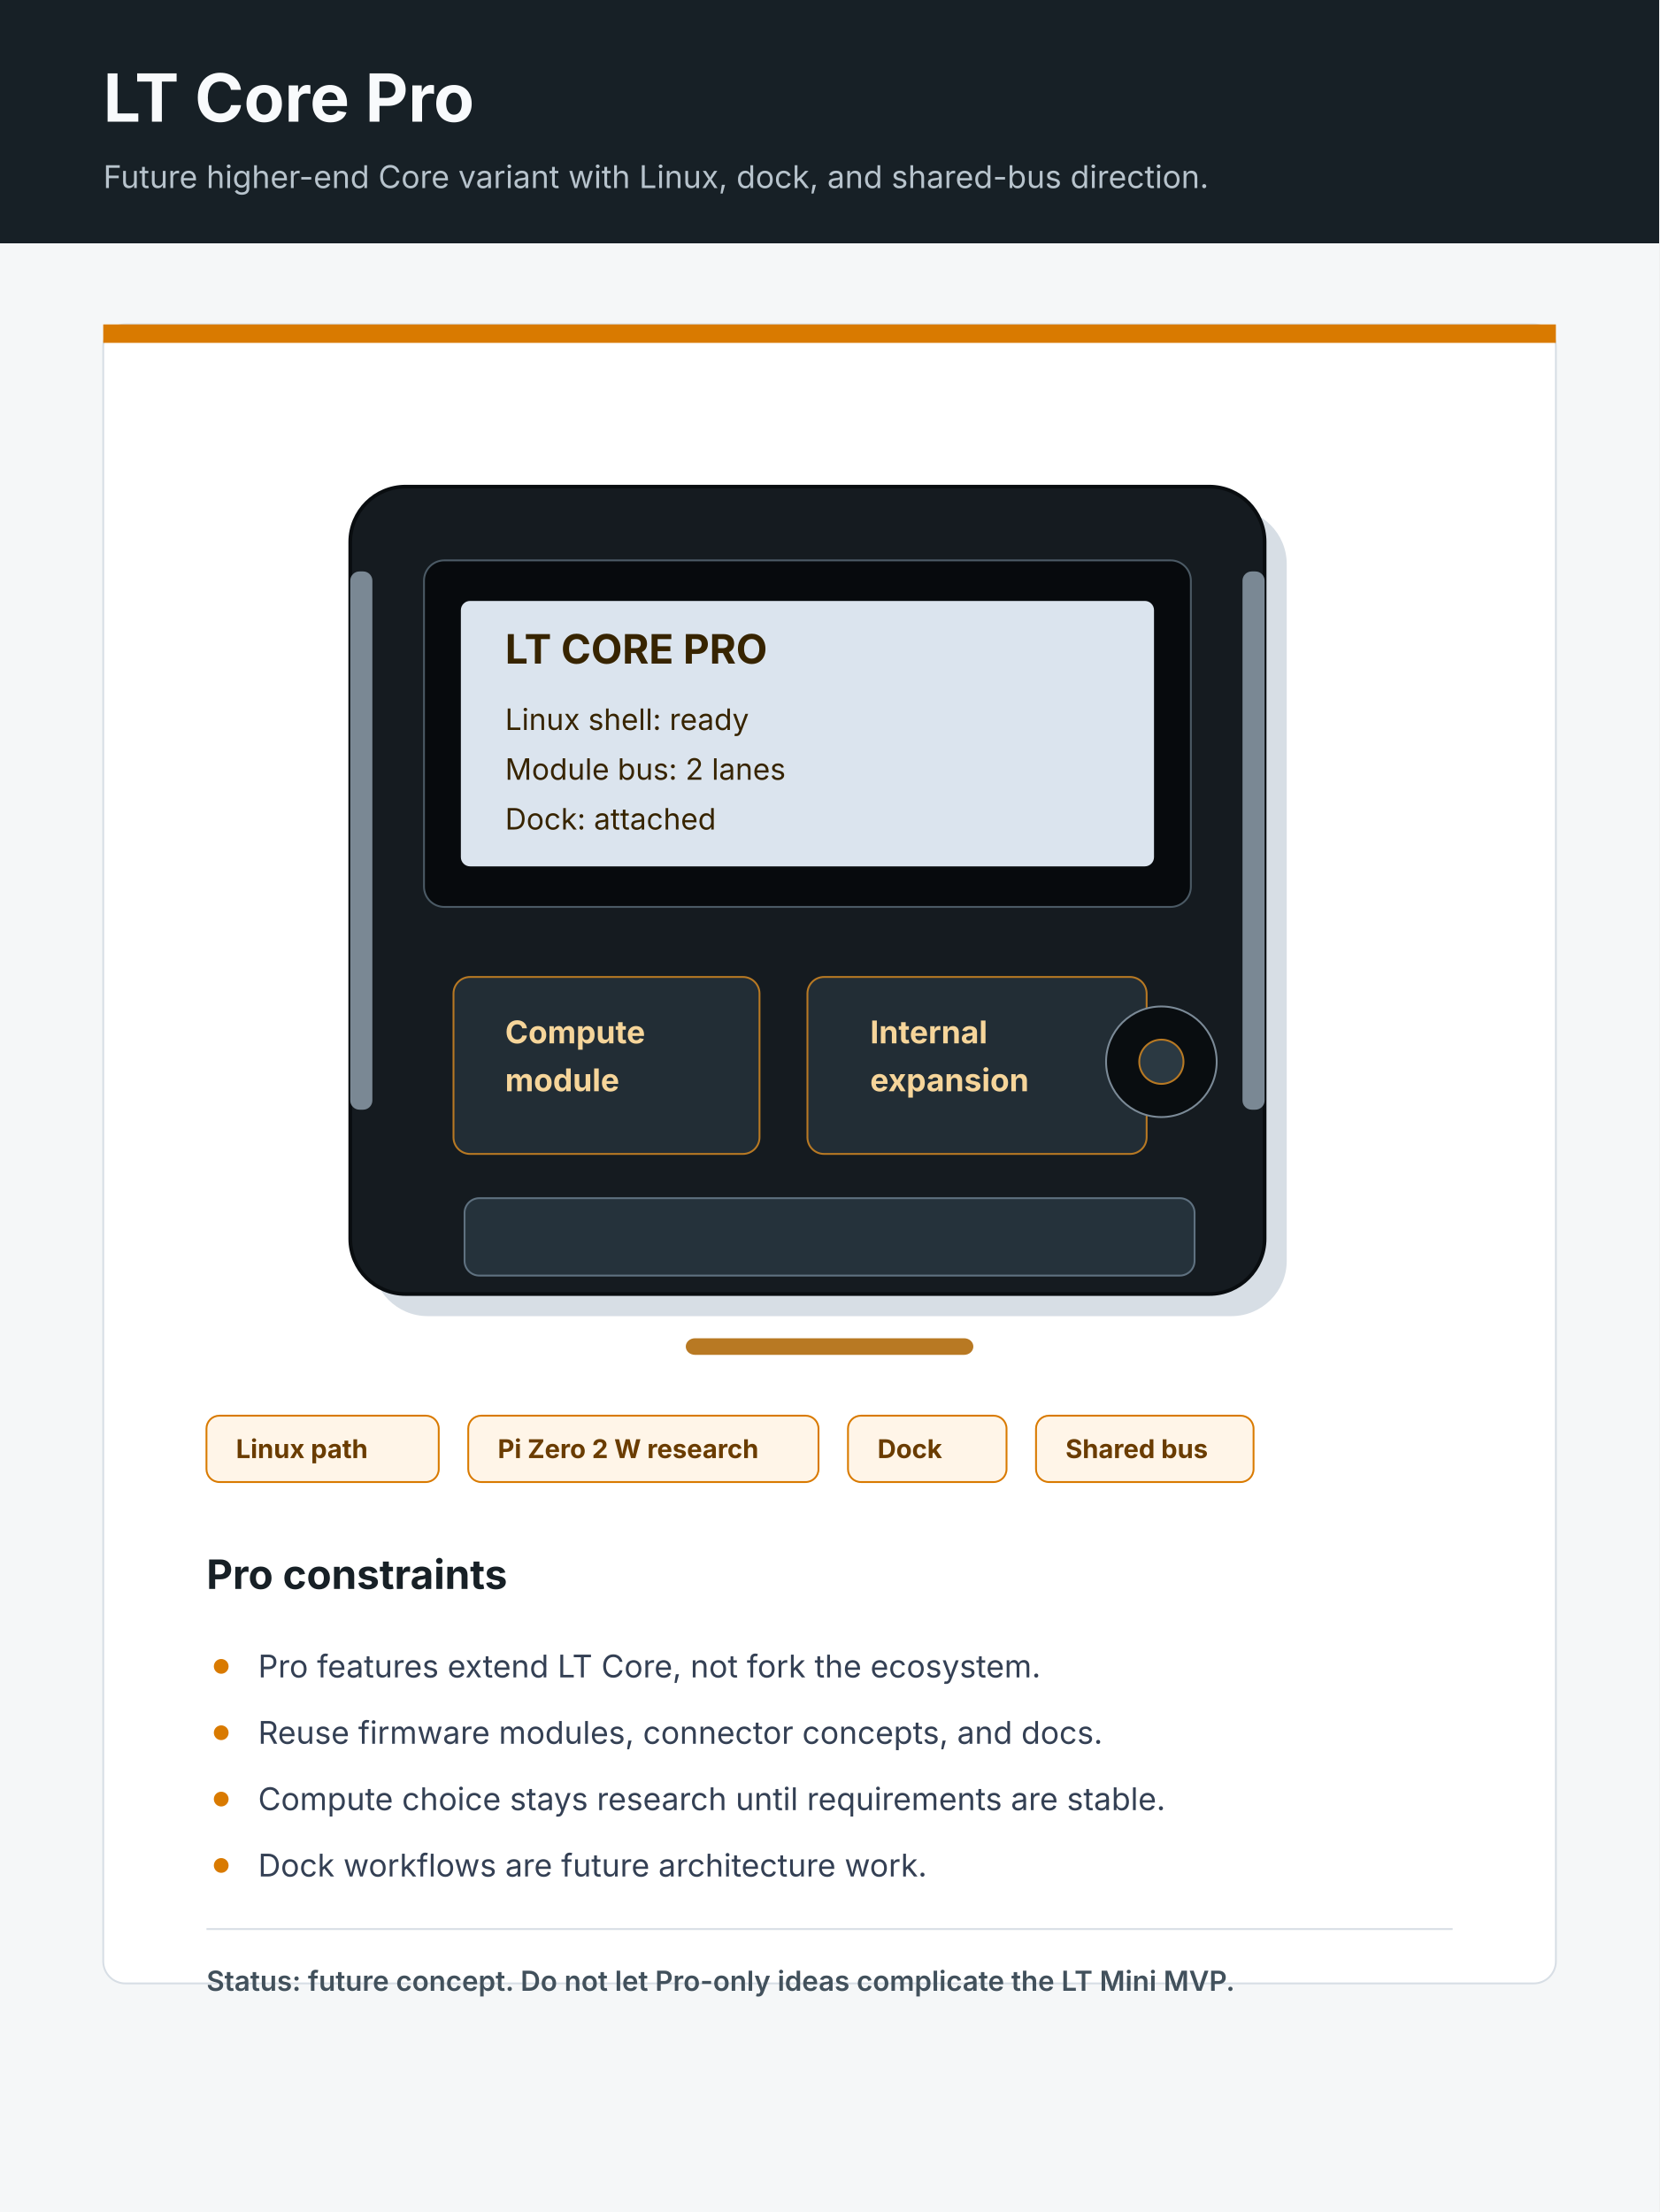
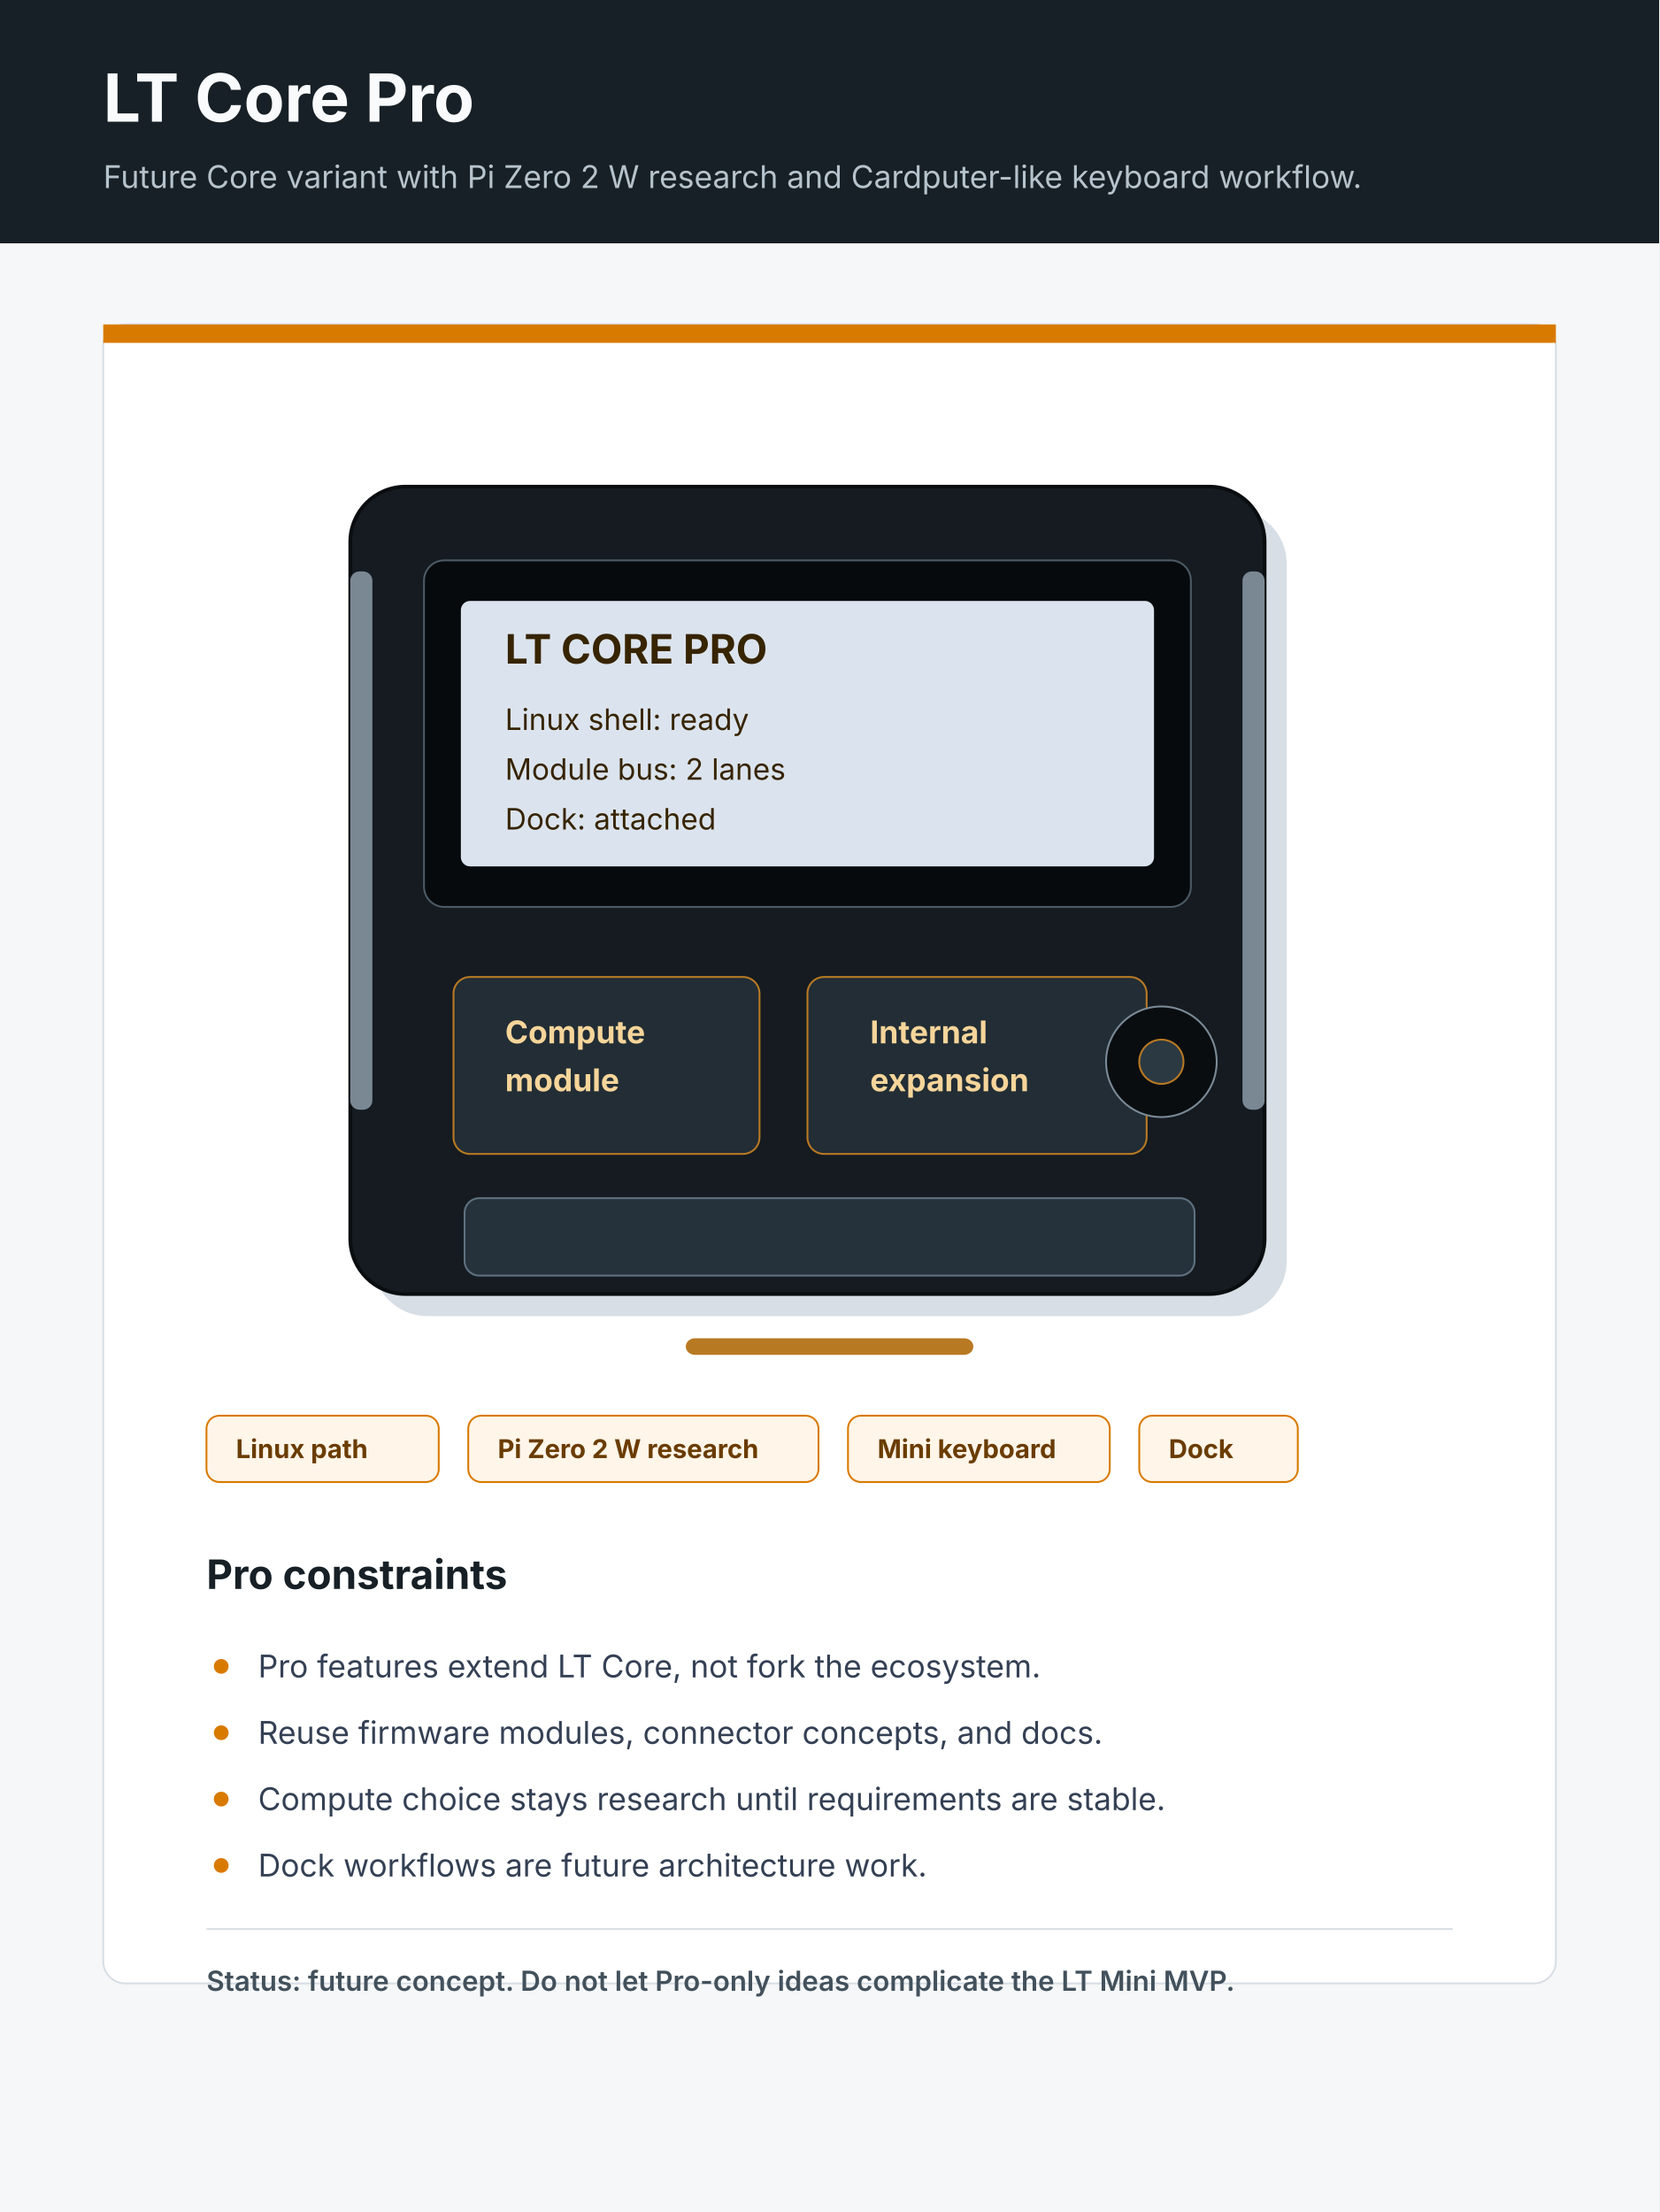
<svg xmlns="http://www.w3.org/2000/svg" width="900" height="1200" viewBox="0 0 900 1200" fill="none">
  <rect width="900" height="1200" fill="#F5F7F8" />
  <rect width="900" height="132" fill="#172026" />
  <text x="56" y="66" fill="#F8FAFC" font-family="Inter, Arial, sans-serif" font-size="36" font-weight="700">LT Core Pro</text>
-   <text x="56" y="102" fill="#B7C3CC" font-family="Inter, Arial, sans-serif" font-size="17">Future higher-end Core variant with Linux, dock, and shared-bus direction.</text>
+   <text x="56" y="102" fill="#B7C3CC" font-family="Inter, Arial, sans-serif" font-size="17">Future Core variant with Pi Zero 2 W research and Cardputer-like keyboard workflow.</text>
  <rect x="56" y="176" width="788" height="900" rx="12" fill="#FFFFFF" stroke="#D7DEE5" />
  <rect x="56" y="176" width="788" height="10" fill="#D97A00" />
  <g id="device">
    <rect x="202" y="276" width="496" height="438" rx="30" fill="#D7DEE5" />
    <rect x="190" y="264" width="496" height="438" rx="30" fill="#151B20" stroke="#090D10" stroke-width="2" />
    <rect x="190" y="310" width="12" height="292" rx="5" fill="#7A8894" />
    <rect x="674" y="310" width="12" height="292" rx="5" fill="#7A8894" />
    <rect x="230" y="304" width="416" height="188" rx="11" fill="#070A0D" stroke="#4B5A65" />
    <rect x="250" y="326" width="376" height="144" rx="5" fill="#DBE4EE" />
    <text x="274" y="360" fill="#372400" font-family="Inter, Arial, sans-serif" font-size="22" font-weight="700">LT CORE PRO</text>
    <text x="274" y="396" fill="#372400" font-family="Inter, Arial, sans-serif" font-size="16">Linux shell: ready</text>
    <text x="274" y="423" fill="#372400" font-family="Inter, Arial, sans-serif" font-size="16">Module bus: 2 lanes</text>
    <text x="274" y="450" fill="#372400" font-family="Inter, Arial, sans-serif" font-size="16">Dock: attached</text>
    <rect x="246" y="530" width="166" height="96" rx="9" fill="#222D35" stroke="#B87923" />
    <text x="274" y="566" fill="#F6D59A" font-family="Inter, Arial, sans-serif" font-size="17" font-weight="700">Compute</text>
    <text x="274" y="592" fill="#F6D59A" font-family="Inter, Arial, sans-serif" font-size="17" font-weight="700">module</text>
    <rect x="438" y="530" width="184" height="96" rx="9" fill="#222D35" stroke="#B87923" />
    <text x="472" y="566" fill="#F6D59A" font-family="Inter, Arial, sans-serif" font-size="17" font-weight="700">Internal</text>
    <text x="472" y="592" fill="#F6D59A" font-family="Inter, Arial, sans-serif" font-size="17" font-weight="700">expansion</text>
    <circle cx="630" cy="576" r="30" fill="#090D10" stroke="#7B8A97" />
    <circle cx="630" cy="576" r="12" fill="#2B3942" stroke="#B87923" />
    <rect x="252" y="650" width="396" height="42" rx="8" fill="#25323B" stroke="#5F7180" />
    <rect x="372" y="726" width="156" height="9" rx="5" fill="#B87923" />
  </g>
  <g id="chips" font-family="Inter, Arial, sans-serif" font-size="14" font-weight="700">
    <rect x="112" y="768" width="126" height="36" rx="7" fill="#FFF5E8" stroke="#D97A00" />
    <text x="128" y="791" fill="#6A3C00">Linux path</text>
    <rect x="254" y="768" width="190" height="36" rx="7" fill="#FFF5E8" stroke="#D97A00" />
    <text x="270" y="791" fill="#6A3C00">Pi Zero 2 W research</text>
-     <rect x="460" y="768" width="86" height="36" rx="7" fill="#FFF5E8" stroke="#D97A00" />
-     <text x="476" y="791" fill="#6A3C00">Dock</text>
-     <rect x="562" y="768" width="118" height="36" rx="7" fill="#FFF5E8" stroke="#D97A00" />
-     <text x="578" y="791" fill="#6A3C00">Shared bus</text>
+     <rect x="460" y="768" width="142" height="36" rx="7" fill="#FFF5E8" stroke="#D97A00" />
+     <text x="476" y="791" fill="#6A3C00">Mini keyboard</text>
+     <rect x="618" y="768" width="86" height="36" rx="7" fill="#FFF5E8" stroke="#D97A00" />
+     <text x="634" y="791" fill="#6A3C00">Dock</text>
  </g>
  <text x="112" y="862" fill="#172026" font-family="Inter, Arial, sans-serif" font-size="22" font-weight="700">Pro constraints</text>
  <g fill="#344054" font-family="Inter, Arial, sans-serif" font-size="17">
    <circle cx="120" cy="904" r="4" fill="#D97A00" />
    <text x="140" y="910">Pro features extend LT Core, not fork the ecosystem.</text>
    <circle cx="120" cy="940" r="4" fill="#D97A00" />
    <text x="140" y="946">Reuse firmware modules, connector concepts, and docs.</text>
    <circle cx="120" cy="976" r="4" fill="#D97A00" />
    <text x="140" y="982">Compute choice stays research until requirements are stable.</text>
    <circle cx="120" cy="1012" r="4" fill="#D97A00" />
    <text x="140" y="1018">Dock workflows are future architecture work.</text>
  </g>
  <rect x="112" y="1046" width="676" height="1" fill="#D7DEE5" />
  <text x="112" y="1080" fill="#42515C" font-family="Inter, Arial, sans-serif" font-size="15" font-weight="600">Status: future concept. Do not let Pro-only ideas complicate the LT Mini MVP.</text>
</svg>
